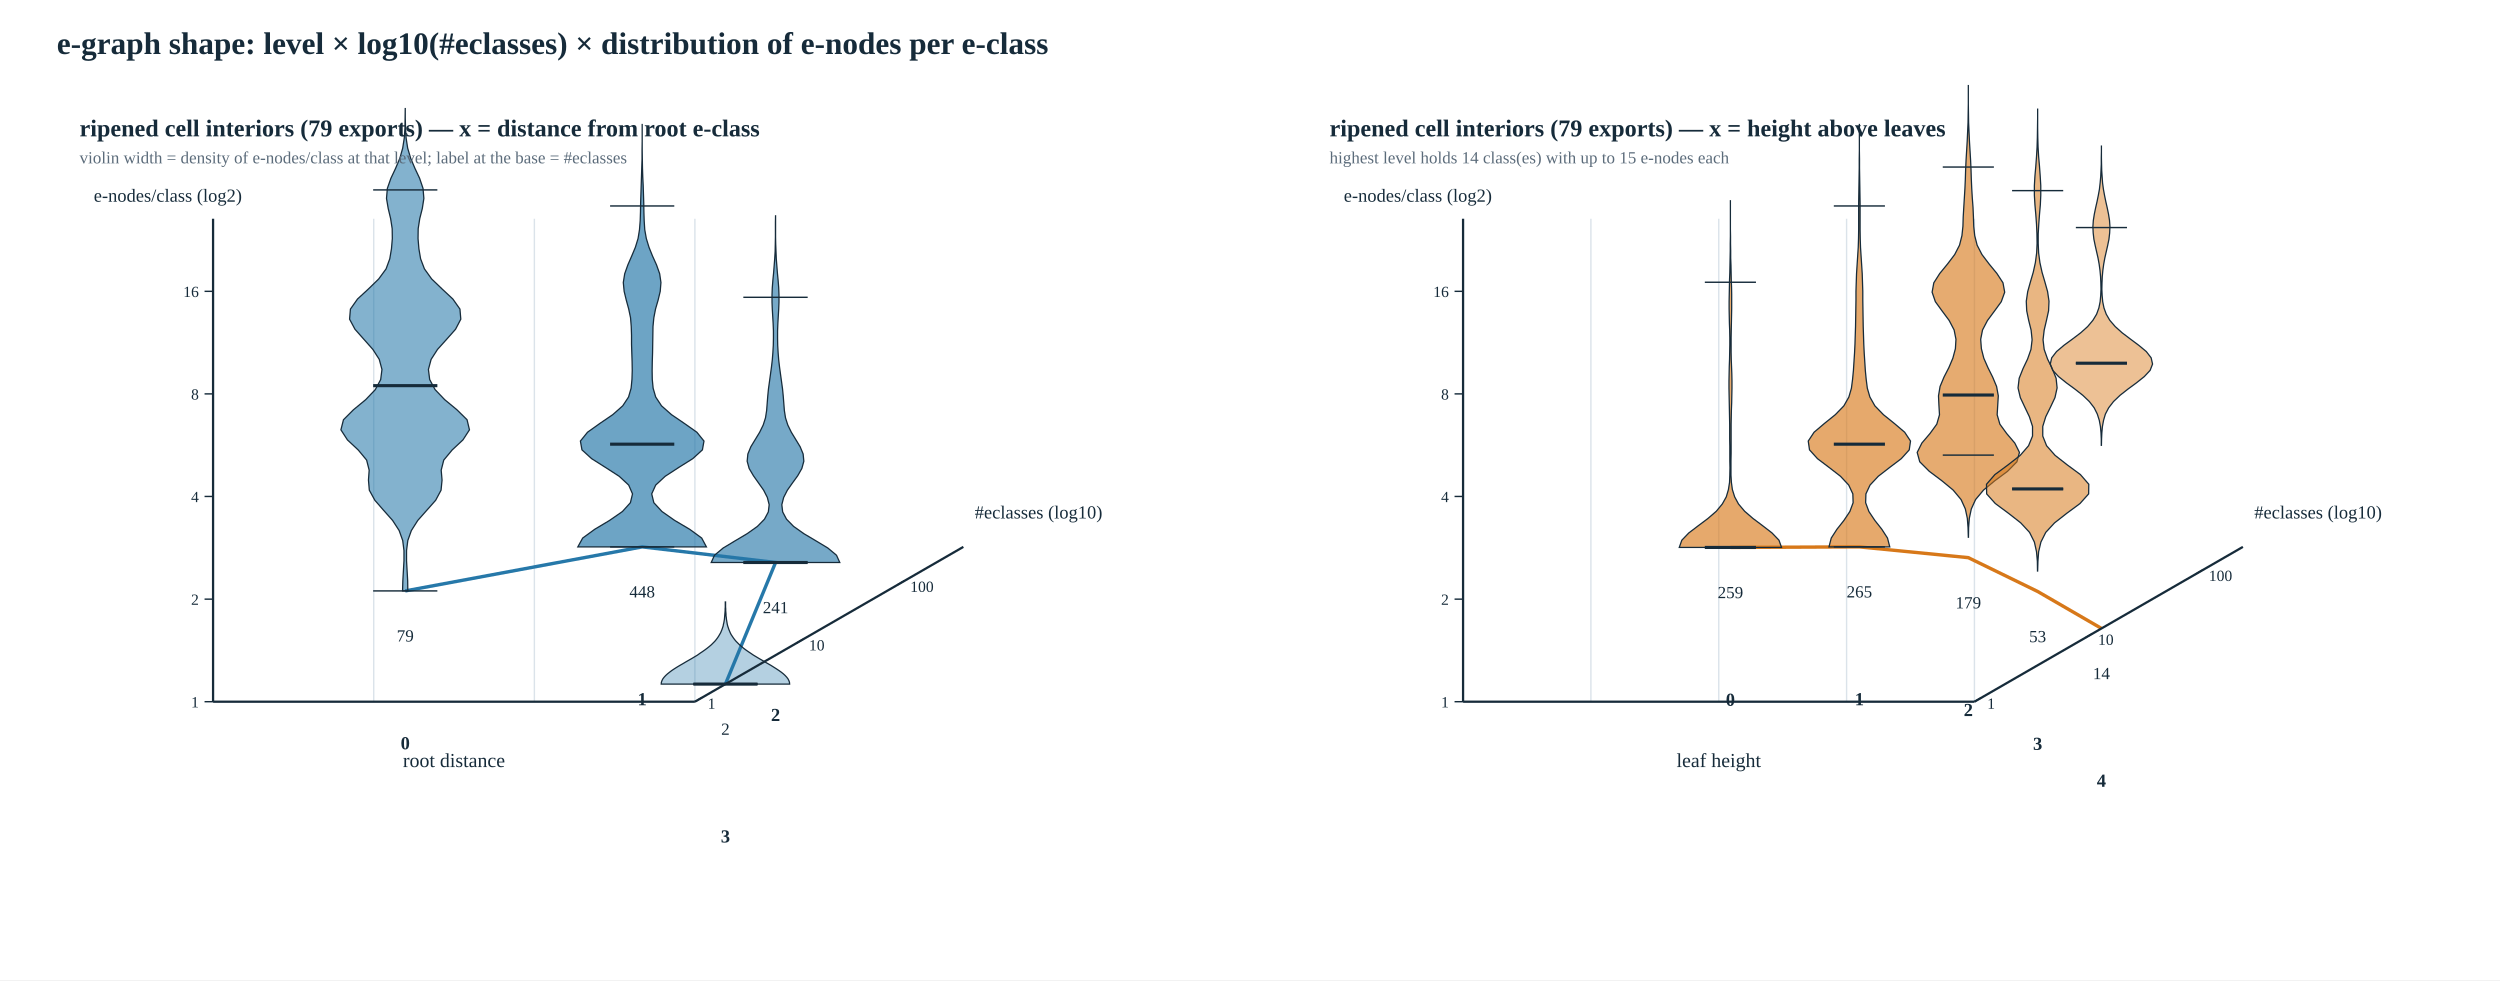
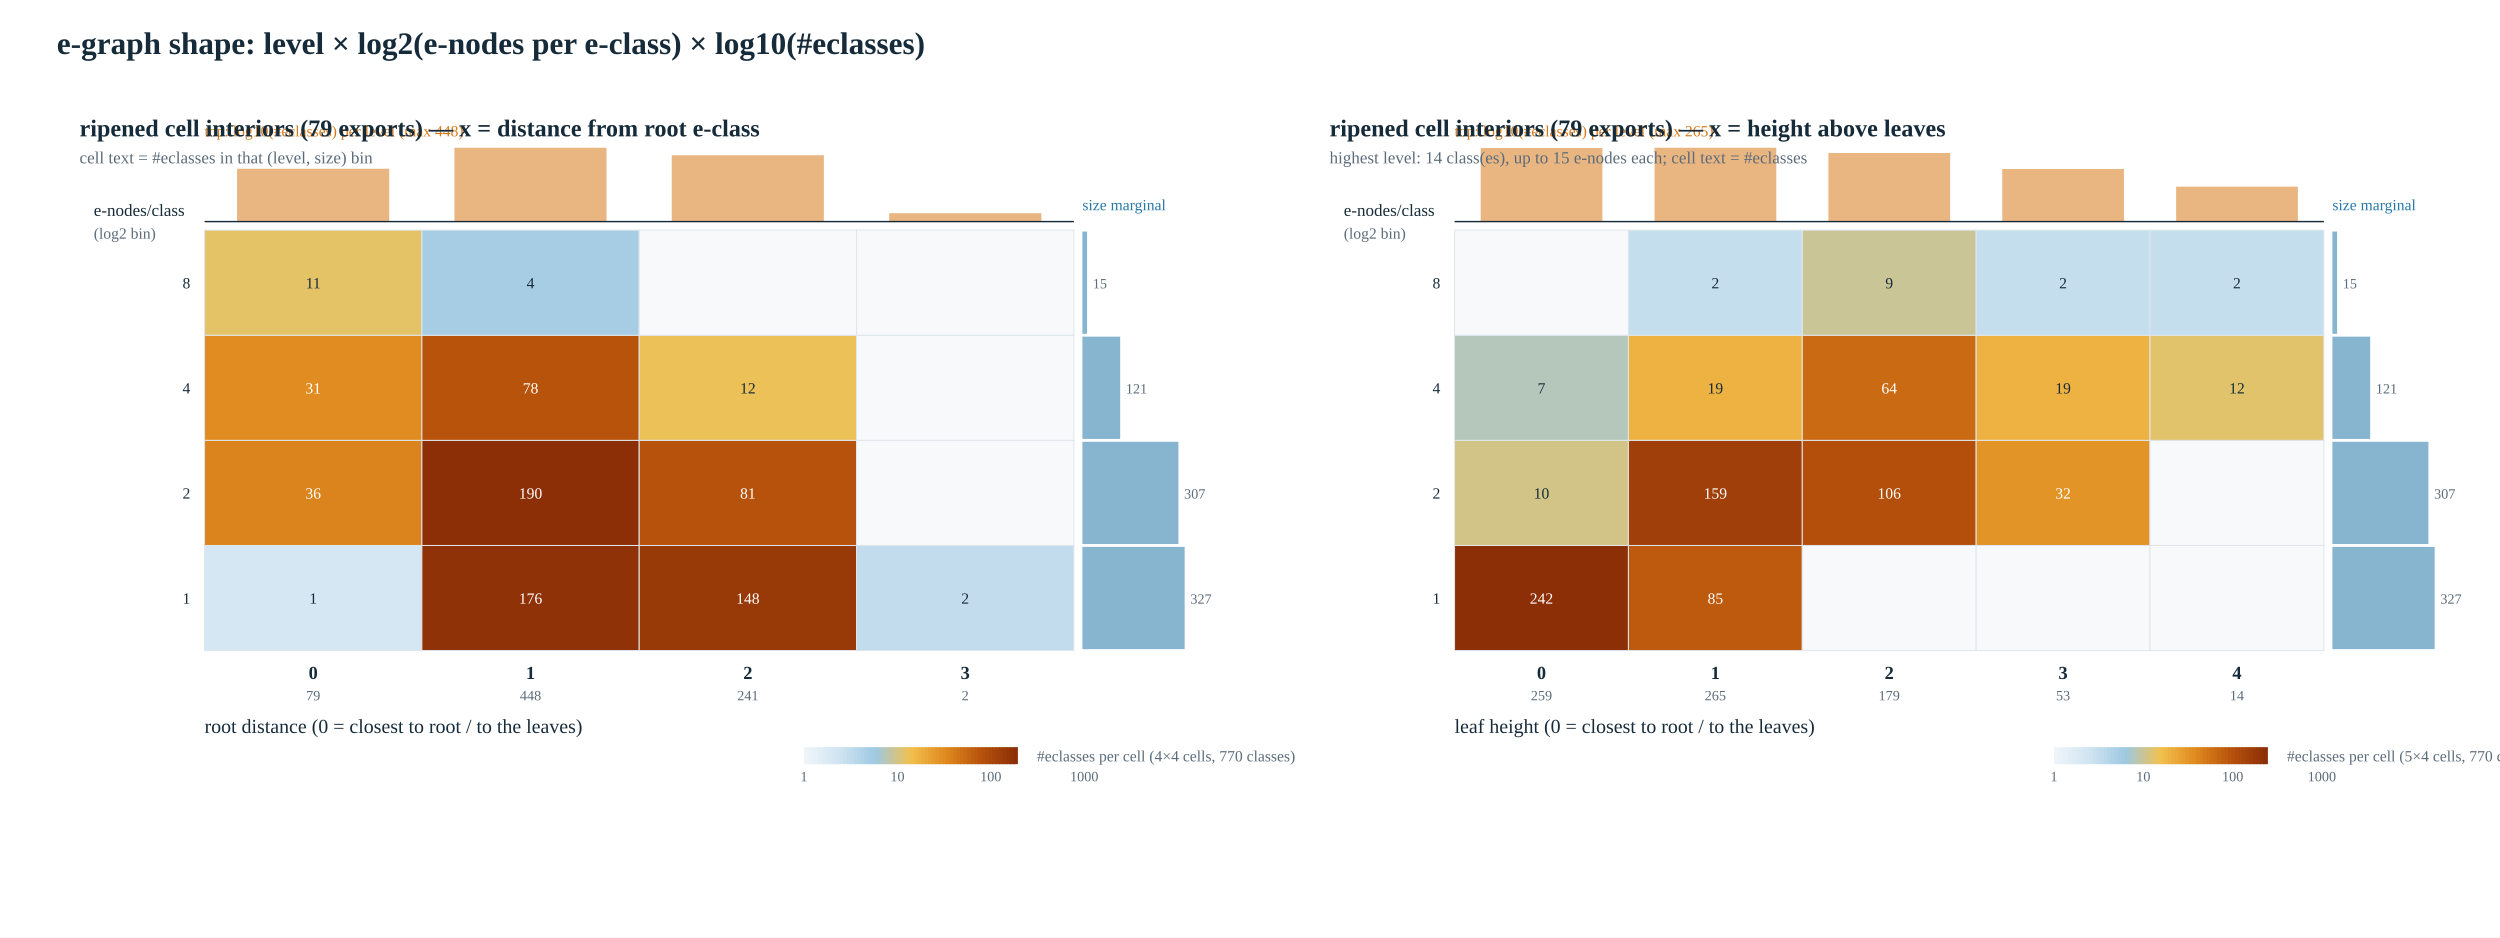
- <svg xmlns="http://www.w3.org/2000/svg" viewBox="0 0 1760 690" width="1760" height="690" role="img" aria-label="e-class shape: level vs class count vs e-nodes per class">
-   <rect width="1760" height="690" fill="#ffffff" />
-   <text x="40" y="38" font-size="22" fill="#162b3a" font-weight="700">e-graph shape: level × log10(#eclasses) × distribution of e-nodes per e-class</text>
+ <svg xmlns="http://www.w3.org/2000/svg" viewBox="0 0 1760 660" width="1760" height="660" role="img" aria-label="e-graph shape heatmap">
+   <rect width="1760" height="660" fill="#ffffff" />
+   <text x="40" y="38" font-size="22" fill="#162b3a" font-weight="700">e-graph shape: level × log2(e-nodes per e-class) × log10(#eclasses)</text>
  <g>
-     <line x1="150.0" y1="494.0" x2="150.0" y2="154.0" stroke="#dbe3ea" stroke-width="1" />
-     <line x1="263.1" y1="494.0" x2="263.1" y2="154.0" stroke="#dbe3ea" stroke-width="1" />
-     <line x1="376.2" y1="494.0" x2="376.2" y2="154.0" stroke="#dbe3ea" stroke-width="1" />
-     <line x1="489.2" y1="494.0" x2="489.2" y2="154.0" stroke="#dbe3ea" stroke-width="1" />
-     <polyline points="285.3,416.0 452.1,385.0 546.0,396.0 510.7,481.6" fill="none" stroke="#2678a9" stroke-width="2.4" />
-     <polygon points="283.4,416.0 283.6,408.9 284.0,401.8 284.4,394.7 284.4,387.6 283.5,380.5 281.0,373.5 276.4,366.4 270.1,359.3 263.9,352.2 260.0,345.1 259.4,338.0 259.9,331.0 258.1,323.9 252.2,316.8 244.6,309.7 240.0,302.6 241.8,295.5 248.8,288.5 257.4,281.4 264.2,274.3 268.0,267.2 268.9,260.1 267.0,253.0 262.5,246.0 256.2,238.9 249.9,231.8 246.1,224.7 246.7,217.6 251.7,210.5 259.3,203.5 266.6,196.4 271.8,189.3 274.4,182.2 275.6,175.1 276.2,168.0 276.1,161.0 275.0,153.9 273.3,146.8 272.1,139.7 272.7,132.6 275.2,125.5 278.5,118.5 281.5,111.4 283.5,104.3 284.6,97.2 285.1,90.1 285.2,83.0 285.3,76.0 285.3,76.0 285.3,83.0 285.5,90.1 285.9,97.2 287.0,104.3 289.1,111.4 292.1,118.5 295.4,125.5 297.8,132.6 298.4,139.7 297.3,146.8 295.5,153.9 294.4,161.0 294.3,168.0 294.9,175.1 296.1,182.2 298.8,189.3 303.9,196.4 311.3,203.5 318.8,210.5 323.8,217.6 324.4,224.7 320.7,231.8 314.4,238.9 308.0,246.0 303.5,253.0 301.6,260.1 302.5,267.2 306.3,274.3 313.1,281.4 321.7,288.5 328.8,295.5 330.5,302.6 325.9,309.7 318.3,316.8 312.4,323.9 310.6,331.0 311.2,338.0 310.5,345.1 306.7,352.2 300.4,359.3 294.1,366.4 289.6,373.5 287.1,380.5 286.2,387.6 286.2,394.7 286.6,401.8 287.0,408.9 287.1,416.0" fill="#2678a9" fill-opacity="0.57" stroke="#162b3a" stroke-width="0.9" />
-     <line x1="262.7" y1="416.0" x2="307.9" y2="416.0" stroke="#162b3a" stroke-width="1.0" />
-     <line x1="262.7" y1="133.7" x2="307.9" y2="133.7" stroke="#162b3a" stroke-width="1.0" />
-     <line x1="262.7" y1="271.5" x2="307.9" y2="271.5" stroke="#162b3a" stroke-width="2.2" />
-     <text x="285.3" y="451.6" text-anchor="middle" font-size="12" fill="#162b3a">79</text>
-     <text x="285.3" y="527.5" text-anchor="middle" font-size="13" fill="#162b3a" font-weight="600">0</text>
-     <polygon points="406.8,385.0 410.2,378.8 418.7,372.6 429.1,366.4 438.2,360.1 443.8,353.9 445.3,347.7 442.6,341.5 435.9,335.3 426.3,329.1 416.5,322.9 409.7,316.7 408.6,310.5 413.6,304.3 422.3,298.1 431.4,291.9 438.4,285.7 442.5,279.5 444.3,273.3 444.9,267.1 445.1,260.9 445.0,254.7 444.8,248.5 444.6,242.3 444.6,236.1 444.4,229.9 443.9,223.7 442.6,217.5 440.9,211.3 439.4,205.1 438.8,198.9 439.8,192.7 442.0,186.5 444.7,180.3 447.3,174.1 449.2,167.9 450.2,161.7 450.7,155.4 450.9,149.2 451.0,143.0 451.2,136.8 451.4,130.6 451.6,124.4 451.8,118.2 452.0,112.0 452.0,105.8 452.1,99.6 452.1,93.4 452.1,87.2 452.1,87.2 452.1,93.4 452.1,99.6 452.1,105.8 452.2,112.0 452.3,118.2 452.5,124.4 452.8,130.6 453.0,136.8 453.2,143.0 453.3,149.2 453.5,155.4 453.9,161.7 455.0,167.9 456.9,174.1 459.4,180.3 462.2,186.5 464.4,192.7 465.3,198.9 464.8,205.1 463.3,211.3 461.5,217.5 460.3,223.7 459.7,229.9 459.6,236.1 459.5,242.3 459.4,248.5 459.2,254.7 459.1,260.9 459.2,267.1 459.8,273.3 461.6,279.5 465.7,285.7 472.7,291.9 481.8,298.1 490.6,304.3 495.6,310.5 494.5,316.7 487.7,322.9 477.8,329.1 468.3,335.3 461.6,341.5 458.8,347.7 460.3,353.9 466.0,360.1 475.0,366.4 485.5,372.6 494.0,378.8 497.3,385.0" fill="#2678a9" fill-opacity="0.67" stroke="#162b3a" stroke-width="0.9" />
-     <line x1="429.5" y1="385.0" x2="474.7" y2="385.0" stroke="#162b3a" stroke-width="1.0" />
-     <line x1="429.5" y1="145.0" x2="474.7" y2="145.0" stroke="#162b3a" stroke-width="1.0" />
-     <line x1="429.5" y1="312.7" x2="474.7" y2="312.7" stroke="#162b3a" stroke-width="2.2" />
-     <text x="452.1" y="420.6" text-anchor="middle" font-size="12" fill="#162b3a">448</text>
-     <text x="452.1" y="496.5" text-anchor="middle" font-size="13" fill="#162b3a" font-weight="600">1</text>
-     <polygon points="500.7,396.0 503.0,390.9 509.1,385.8 517.4,380.8 526.0,375.7 533.2,370.6 538.2,365.5 540.9,360.4 541.5,355.3 540.2,350.2 537.6,345.1 534.0,340.0 530.4,334.9 527.4,329.8 526.0,324.7 526.5,319.6 528.6,314.5 531.7,309.4 534.8,304.3 537.3,299.2 538.9,294.2 539.7,289.1 540.1,284.0 540.5,278.9 541.0,273.8 541.7,268.7 542.4,263.6 543.1,258.5 543.7,253.4 544.1,248.3 544.4,243.2 544.5,238.1 544.5,233.0 544.3,227.9 544.0,222.8 543.7,217.7 543.5,212.7 543.5,207.6 543.7,202.5 544.1,197.4 544.6,192.3 545.0,187.2 545.4,182.1 545.7,177.0 545.8,171.9 545.9,166.8 545.9,161.7 545.9,156.6 546.0,151.5 546.0,151.5 546.0,156.6 546.0,161.7 546.0,166.8 546.1,171.9 546.3,177.0 546.5,182.1 546.9,187.2 547.3,192.3 547.8,197.4 548.2,202.5 548.4,207.6 548.4,212.7 548.2,217.7 547.9,222.8 547.6,227.9 547.4,233.0 547.4,238.1 547.5,243.2 547.8,248.3 548.2,253.4 548.8,258.5 549.5,263.6 550.2,268.7 550.9,273.8 551.4,278.9 551.8,284.0 552.2,289.1 553.0,294.2 554.6,299.2 557.1,304.3 560.2,309.4 563.3,314.5 565.4,319.6 565.9,324.7 564.5,329.8 561.6,334.9 557.9,340.0 554.3,345.1 551.7,350.2 550.4,355.3 551.0,360.4 553.7,365.5 558.7,370.6 565.9,375.7 574.5,380.8 582.8,385.8 588.9,390.9 591.2,396.0" fill="#2678a9" fill-opacity="0.63" stroke="#162b3a" stroke-width="0.9" />
-     <line x1="523.3" y1="396.0" x2="568.6" y2="396.0" stroke="#162b3a" stroke-width="1.0" />
-     <line x1="523.3" y1="209.3" x2="568.6" y2="209.3" stroke="#162b3a" stroke-width="1.0" />
-     <line x1="523.3" y1="396.0" x2="568.6" y2="396.0" stroke="#162b3a" stroke-width="2.2" />
-     <text x="546.0" y="431.7" text-anchor="middle" font-size="12" fill="#162b3a">241</text>
-     <text x="546.0" y="507.6" text-anchor="middle" font-size="13" fill="#162b3a" font-weight="600">2</text>
-     <polygon points="465.5,481.6 465.6,480.4 466.0,479.2 466.6,478.0 467.5,476.8 468.6,475.6 469.9,474.4 471.4,473.2 473.0,472.0 474.8,470.8 476.7,469.6 478.7,468.4 480.8,467.2 482.8,466.0 484.9,464.8 487.0,463.6 489.0,462.4 491.0,461.2 492.8,459.9 494.6,458.7 496.3,457.5 497.9,456.3 499.4,455.1 500.8,453.9 502.0,452.7 503.2,451.5 504.2,450.3 505.1,449.1 505.9,447.9 506.6,446.7 507.3,445.5 507.8,444.3 508.3,443.1 508.7,441.9 509.1,440.7 509.3,439.5 509.6,438.3 509.8,437.1 510.0,435.9 510.1,434.7 510.2,433.5 510.3,432.3 510.4,431.1 510.5,429.9 510.5,428.6 510.6,427.4 510.6,426.2 510.6,425.0 510.6,423.8 510.8,423.8 510.8,425.0 510.8,426.2 510.8,427.4 510.9,428.6 510.9,429.9 511.0,431.1 511.1,432.3 511.1,433.5 511.3,434.7 511.4,435.9 511.6,437.1 511.8,438.3 512.0,439.5 512.3,440.7 512.7,441.9 513.1,443.1 513.6,444.3 514.1,445.5 514.7,446.7 515.5,447.9 516.3,449.1 517.2,450.3 518.2,451.5 519.4,452.7 520.6,453.9 522.0,455.1 523.4,456.3 525.0,457.5 526.7,458.7 528.5,459.9 530.4,461.2 532.4,462.4 534.4,463.6 536.5,464.8 538.5,466.0 540.6,467.2 542.7,468.4 544.6,469.6 546.5,470.8 548.3,472.0 550.0,473.2 551.5,474.4 552.8,475.6 553.9,476.8 554.8,478.0 555.4,479.2 555.8,480.4 555.9,481.6" fill="#2678a9" fill-opacity="0.34" stroke="#162b3a" stroke-width="0.9" />
-     <line x1="488.1" y1="481.6" x2="533.3" y2="481.6" stroke="#162b3a" stroke-width="1.0" />
-     <line x1="488.1" y1="481.6" x2="533.3" y2="481.6" stroke="#162b3a" stroke-width="1.0" />
-     <line x1="488.1" y1="481.6" x2="533.3" y2="481.6" stroke="#162b3a" stroke-width="2.2" />
-     <text x="510.7" y="517.3" text-anchor="middle" font-size="12" fill="#162b3a">2</text>
-     <text x="510.7" y="593.1" text-anchor="middle" font-size="13" fill="#162b3a" font-weight="600">3</text>
-     <line x1="150.0" y1="494.0" x2="489.2" y2="494.0" stroke="#162b3a" stroke-width="1.6" />
-     <text x="319.6" y="540.0" text-anchor="middle" font-size="14" fill="#162b3a">root distance</text>
-     <line x1="150.0" y1="494.0" x2="150.0" y2="154.0" stroke="#162b3a" stroke-width="1.6" />
-     <line x1="150.0" y1="494.0" x2="144.0" y2="494.0" stroke="#162b3a" stroke-width="1" />
-     <text x="140.0" y="498.0" text-anchor="end" font-size="11" fill="#162b3a">1</text>
-     <line x1="150.0" y1="421.8" x2="144.0" y2="421.8" stroke="#162b3a" stroke-width="1" />
-     <text x="140.0" y="425.8" text-anchor="end" font-size="11" fill="#162b3a">2</text>
-     <line x1="150.0" y1="349.5" x2="144.0" y2="349.5" stroke="#162b3a" stroke-width="1" />
-     <text x="140.0" y="353.5" text-anchor="end" font-size="11" fill="#162b3a">4</text>
-     <line x1="150.0" y1="277.3" x2="144.0" y2="277.3" stroke="#162b3a" stroke-width="1" />
-     <text x="140.0" y="281.3" text-anchor="end" font-size="11" fill="#162b3a">8</text>
-     <line x1="150.0" y1="205.1" x2="144.0" y2="205.1" stroke="#162b3a" stroke-width="1" />
-     <text x="140.0" y="209.1" text-anchor="end" font-size="11" fill="#162b3a">16</text>
-     <text x="66.0" y="142.0" font-size="13" fill="#162b3a">e-nodes/class (log2)</text>
-     <line x1="489.2" y1="494.0" x2="678.2" y2="385.0" stroke="#162b3a" stroke-width="1.6" />
-     <line x1="489.2" y1="494.0" x2="494.2" y2="491.0" stroke="#162b3a" stroke-width="1" />
-     <text x="498.2" y="499.0" font-size="11" fill="#162b3a">1</text>
-     <line x1="560.5" y1="452.9" x2="565.5" y2="449.9" stroke="#162b3a" stroke-width="1" />
-     <text x="569.5" y="457.9" font-size="11" fill="#162b3a">10</text>
-     <line x1="631.8" y1="411.7" x2="636.8" y2="408.7" stroke="#162b3a" stroke-width="1" />
-     <text x="640.8" y="416.7" font-size="11" fill="#162b3a">100</text>
-     <text x="686.2" y="365.0" font-size="13" fill="#162b3a">#eclasses (log10)</text>
+     <rect x="144.0" y="384.0" width="153.0" height="74.0" fill="#d5e7f3" stroke="#dfe6ec" stroke-width="0.7" />
+     <text x="220.5" y="425.0" text-anchor="middle" font-size="11" fill="#162b3a">1</text>
+     <rect x="144.0" y="310.0" width="153.0" height="74.0" fill="#db831c" stroke="#dfe6ec" stroke-width="0.7" />
+     <text x="220.5" y="351.0" text-anchor="middle" font-size="11" fill="#ffffff">36</text>
+     <rect x="144.0" y="236.0" width="153.0" height="74.0" fill="#e18c20" stroke="#dfe6ec" stroke-width="0.7" />
+     <text x="220.5" y="277.0" text-anchor="middle" font-size="11" fill="#ffffff">31</text>
+     <rect x="144.0" y="162.0" width="153.0" height="74.0" fill="#e4c266" stroke="#dfe6ec" stroke-width="0.7" />
+     <text x="220.5" y="203.0" text-anchor="middle" font-size="11" fill="#162b3a">11</text>
+     <rect x="297.0" y="384.0" width="153.0" height="74.0" fill="#903207" stroke="#dfe6ec" stroke-width="0.7" />
+     <text x="373.5" y="425.0" text-anchor="middle" font-size="11" fill="#ffffff">176</text>
+     <rect x="297.0" y="310.0" width="153.0" height="74.0" fill="#8c2f06" stroke="#dfe6ec" stroke-width="0.7" />
+     <text x="373.5" y="351.0" text-anchor="middle" font-size="11" fill="#ffffff">190</text>
+     <rect x="297.0" y="236.0" width="153.0" height="74.0" fill="#b8530c" stroke="#dfe6ec" stroke-width="0.7" />
+     <text x="373.5" y="277.0" text-anchor="middle" font-size="11" fill="#ffffff">78</text>
+     <rect x="297.0" y="162.0" width="153.0" height="74.0" fill="#a6cde4" stroke="#dfe6ec" stroke-width="0.7" />
+     <text x="373.5" y="203.0" text-anchor="middle" font-size="11" fill="#162b3a">4</text>
+     <rect x="450.0" y="384.0" width="153.0" height="74.0" fill="#983908" stroke="#dfe6ec" stroke-width="0.7" />
+     <text x="526.5" y="425.0" text-anchor="middle" font-size="11" fill="#ffffff">148</text>
+     <rect x="450.0" y="310.0" width="153.0" height="74.0" fill="#b7520c" stroke="#dfe6ec" stroke-width="0.7" />
+     <text x="526.5" y="351.0" text-anchor="middle" font-size="11" fill="#ffffff">81</text>
+     <rect x="450.0" y="236.0" width="153.0" height="74.0" fill="#ecc258" stroke="#dfe6ec" stroke-width="0.7" />
+     <text x="526.5" y="277.0" text-anchor="middle" font-size="11" fill="#162b3a">12</text>
+     <rect x="450.0" y="162.0" width="153.0" height="74.0" fill="#f7f9fb" stroke="#dfe6ec" stroke-width="0.7" />
+     <rect x="603.0" y="384.0" width="153.0" height="74.0" fill="#c3dced" stroke="#dfe6ec" stroke-width="0.7" />
+     <text x="679.5" y="425.0" text-anchor="middle" font-size="11" fill="#162b3a">2</text>
+     <rect x="603.0" y="310.0" width="153.0" height="74.0" fill="#f7f9fb" stroke="#dfe6ec" stroke-width="0.7" />
+     <rect x="603.0" y="236.0" width="153.0" height="74.0" fill="#f7f9fb" stroke="#dfe6ec" stroke-width="0.7" />
+     <rect x="603.0" y="162.0" width="153.0" height="74.0" fill="#f7f9fb" stroke="#dfe6ec" stroke-width="0.7" />
+     <text x="134.0" y="425.0" text-anchor="end" font-size="11" fill="#162b3a">1</text>
+     <text x="134.0" y="351.0" text-anchor="end" font-size="11" fill="#162b3a">2</text>
+     <text x="134.0" y="277.0" text-anchor="end" font-size="11" fill="#162b3a">4</text>
+     <text x="134.0" y="203.0" text-anchor="end" font-size="11" fill="#162b3a">8</text>
+     <text x="66.0" y="152.0" font-size="12" fill="#162b3a">e-nodes/class</text>
+     <text x="66.0" y="168.0" font-size="11" fill="#5b6b7a">(log2 bin)</text>
+     <text x="220.5" y="478.0" text-anchor="middle" font-size="13" font-weight="600" fill="#162b3a">0</text>
+     <text x="220.5" y="493.0" text-anchor="middle" font-size="10" fill="#5b6b7a">79</text>
+     <text x="373.5" y="478.0" text-anchor="middle" font-size="13" font-weight="600" fill="#162b3a">1</text>
+     <text x="373.5" y="493.0" text-anchor="middle" font-size="10" fill="#5b6b7a">448</text>
+     <text x="526.5" y="478.0" text-anchor="middle" font-size="13" font-weight="600" fill="#162b3a">2</text>
+     <text x="526.5" y="493.0" text-anchor="middle" font-size="10" fill="#5b6b7a">241</text>
+     <text x="679.5" y="478.0" text-anchor="middle" font-size="13" font-weight="600" fill="#162b3a">3</text>
+     <text x="679.5" y="493.0" text-anchor="middle" font-size="10" fill="#5b6b7a">2</text>
+     <text x="144.0" y="516.0" font-size="14" fill="#162b3a">root distance (0 = closest to root / to the leaves)</text>
+     <rect x="166.9" y="118.8" width="107.1" height="37.2" fill="#d77819" fill-opacity="0.55" />
+     <rect x="319.9" y="104.0" width="107.1" height="52.0" fill="#d77819" fill-opacity="0.55" />
+     <rect x="472.9" y="109.3" width="107.1" height="46.7" fill="#d77819" fill-opacity="0.55" />
+     <rect x="626.0" y="150.1" width="107.1" height="5.9" fill="#d77819" fill-opacity="0.55" />
+     <line x1="144.0" y1="156.0" x2="756.0" y2="156.0" stroke="#162b3a" stroke-width="1" />
+     <text x="144.0" y="96.0" font-size="11" fill="#d77819">top: log10(#eclasses) per level (max 448)</text>
+     <rect x="762.0" y="385.0" width="72.0" height="72.0" fill="#2678a9" fill-opacity="0.55" />
+     <text x="838.0" y="425.0" font-size="10" fill="#5b6b7a">327</text>
+     <rect x="762.0" y="311.0" width="67.6" height="72.0" fill="#2678a9" fill-opacity="0.55" />
+     <text x="833.6" y="351.0" font-size="10" fill="#5b6b7a">307</text>
+     <rect x="762.0" y="237.0" width="26.6" height="72.0" fill="#2678a9" fill-opacity="0.55" />
+     <text x="792.6" y="277.0" font-size="10" fill="#5b6b7a">121</text>
+     <rect x="762.0" y="163.0" width="3.3" height="72.0" fill="#2678a9" fill-opacity="0.55" />
+     <text x="769.3" y="203.0" font-size="10" fill="#5b6b7a">15</text>
+     <text x="762.0" y="148.0" font-size="11" fill="#2678a9">size marginal</text>
+     <rect x="566.0" y="526.0" width="3.1" height="12" fill="#eef5fa" />
+     <rect x="568.5" y="526.0" width="3.1" height="12" fill="#ebf3f9" />
+     <rect x="571.0" y="526.0" width="3.1" height="12" fill="#e8f1f8" />
+     <rect x="573.5" y="526.0" width="3.1" height="12" fill="#e5f0f7" />
+     <rect x="576.0" y="526.0" width="3.1" height="12" fill="#e1eef6" />
+     <rect x="578.5" y="526.0" width="3.1" height="12" fill="#deecf5" />
+     <rect x="581.0" y="526.0" width="3.1" height="12" fill="#dbeaf5" />
+     <rect x="583.5" y="526.0" width="3.1" height="12" fill="#d8e8f4" />
+     <rect x="586.0" y="526.0" width="3.1" height="12" fill="#d5e6f3" />
+     <rect x="588.5" y="526.0" width="3.1" height="12" fill="#d2e5f2" />
+     <rect x="591.0" y="526.0" width="3.1" height="12" fill="#cee3f1" />
+     <rect x="593.5" y="526.0" width="3.1" height="12" fill="#c9e0ef" />
+     <rect x="596.0" y="526.0" width="3.1" height="12" fill="#c4ddee" />
+     <rect x="598.5" y="526.0" width="3.1" height="12" fill="#bfdbec" />
+     <rect x="601.0" y="526.0" width="3.1" height="12" fill="#bad8eb" />
+     <rect x="603.5" y="526.0" width="3.1" height="12" fill="#b5d5e9" />
+     <rect x="606.0" y="526.0" width="3.1" height="12" fill="#b0d3e8" />
+     <rect x="608.5" y="526.0" width="3.1" height="12" fill="#abd0e6" />
+     <rect x="611.0" y="526.0" width="3.1" height="12" fill="#a6cde5" />
+     <rect x="613.5" y="526.0" width="3.1" height="12" fill="#a1cbe3" />
+     <rect x="616.0" y="526.0" width="3.1" height="12" fill="#a1c9dd" />
+     <rect x="618.5" y="526.0" width="3.1" height="12" fill="#a9c8ce" />
+     <rect x="621.0" y="526.0" width="3.1" height="12" fill="#b2c7bf" />
+     <rect x="623.5" y="526.0" width="3.1" height="12" fill="#bac6b0" />
+     <rect x="626.0" y="526.0" width="3.1" height="12" fill="#c3c5a1" />
+     <rect x="628.5" y="526.0" width="3.1" height="12" fill="#ccc592" />
+     <rect x="631.0" y="526.0" width="3.1" height="12" fill="#d4c483" />
+     <rect x="633.5" y="526.0" width="3.1" height="12" fill="#ddc374" />
+     <rect x="636.0" y="526.0" width="3.1" height="12" fill="#e5c265" />
+     <rect x="638.5" y="526.0" width="3.1" height="12" fill="#eec156" />
+     <rect x="641.0" y="526.0" width="3.1" height="12" fill="#f1be4c" />
+     <rect x="643.5" y="526.0" width="3.1" height="12" fill="#efb947" />
+     <rect x="646.0" y="526.0" width="3.1" height="12" fill="#edb342" />
+     <rect x="648.5" y="526.0" width="3.1" height="12" fill="#ecad3d" />
+     <rect x="651.0" y="526.0" width="3.1" height="12" fill="#eaa838" />
+     <rect x="653.5" y="526.0" width="3.1" height="12" fill="#e8a233" />
+     <rect x="656.0" y="526.0" width="3.1" height="12" fill="#e69d2e" />
+     <rect x="658.5" y="526.0" width="3.1" height="12" fill="#e49729" />
+     <rect x="661.0" y="526.0" width="3.1" height="12" fill="#e29125" />
+     <rect x="663.5" y="526.0" width="3.1" height="12" fill="#e18c20" />
+     <rect x="666.0" y="526.0" width="3.1" height="12" fill="#dd861d" />
+     <rect x="668.5" y="526.0" width="3.1" height="12" fill="#d9811b" />
+     <rect x="671.0" y="526.0" width="3.1" height="12" fill="#d57b19" />
+     <rect x="673.5" y="526.0" width="3.1" height="12" fill="#d17517" />
+     <rect x="676.0" y="526.0" width="3.1" height="12" fill="#cd7015" />
+     <rect x="678.5" y="526.0" width="3.1" height="12" fill="#c96a14" />
+     <rect x="681.0" y="526.0" width="3.1" height="12" fill="#c56512" />
+     <rect x="683.5" y="526.0" width="3.1" height="12" fill="#c15f10" />
+     <rect x="686.0" y="526.0" width="3.1" height="12" fill="#bd5a0e" />
+     <rect x="688.5" y="526.0" width="3.1" height="12" fill="#b9540c" />
+     <rect x="691.0" y="526.0" width="3.1" height="12" fill="#b4500b" />
+     <rect x="693.5" y="526.0" width="3.1" height="12" fill="#b04c0b" />
+     <rect x="696.0" y="526.0" width="3.1" height="12" fill="#ab490a" />
+     <rect x="698.5" y="526.0" width="3.1" height="12" fill="#a7450a" />
+     <rect x="701.0" y="526.0" width="3.1" height="12" fill="#a24109" />
+     <rect x="703.5" y="526.0" width="3.1" height="12" fill="#9e3e08" />
+     <rect x="706.0" y="526.0" width="3.1" height="12" fill="#993a08" />
+     <rect x="708.5" y="526.0" width="3.1" height="12" fill="#953607" />
+     <rect x="711.0" y="526.0" width="3.1" height="12" fill="#903307" />
+     <rect x="713.5" y="526.0" width="3.1" height="12" fill="#8c2f06" />
+     <text x="566.0" y="550.0" text-anchor="middle" font-size="10" fill="#5b6b7a">1</text>
+     <text x="631.8" y="550.0" text-anchor="middle" font-size="10" fill="#5b6b7a">10</text>
+     <text x="697.5" y="550.0" text-anchor="middle" font-size="10" fill="#5b6b7a">100</text>
+     <text x="763.3" y="550.0" text-anchor="middle" font-size="10" fill="#5b6b7a">1000</text>
+     <text x="730.0" y="536.0" font-size="11" fill="#5b6b7a">#eclasses per cell (4×4 cells, 770 classes)</text>
    <text x="56.0" y="96.0" font-size="17" fill="#162b3a" font-weight="600">ripened cell interiors (79 exports) — x = distance from root e-class</text>
-     <text x="56.0" y="115.0" font-size="12" fill="#5b6b7a">violin width = density of e-nodes/class at that level; label at the base = #eclasses</text>
+     <text x="56.0" y="115.0" font-size="12" fill="#5b6b7a">cell text = #eclasses in that (level, size) bin</text>
  </g>
  <g>
-     <line x1="1030.0" y1="494.0" x2="1030.0" y2="154.0" stroke="#dbe3ea" stroke-width="1" />
-     <line x1="1120.0" y1="494.0" x2="1120.0" y2="154.0" stroke="#dbe3ea" stroke-width="1" />
-     <line x1="1210.0" y1="494.0" x2="1210.0" y2="154.0" stroke="#dbe3ea" stroke-width="1" />
-     <line x1="1300.0" y1="494.0" x2="1300.0" y2="154.0" stroke="#dbe3ea" stroke-width="1" />
-     <line x1="1390.0" y1="494.0" x2="1390.0" y2="154.0" stroke="#dbe3ea" stroke-width="1" />
-     <polyline points="1218.2,385.4 1309.0,385.0 1385.7,392.6 1434.5,416.4 1479.4,442.4" fill="none" stroke="#d77819" stroke-width="2.4" />
-     <polygon points="1182.2,385.4 1184.0,380.3 1188.9,375.2 1195.6,370.1 1202.4,365.0 1208.3,359.9 1212.5,354.8 1215.3,349.8 1216.8,344.7 1217.6,339.6 1217.8,334.5 1217.9,329.4 1217.8,324.3 1217.8,319.2 1217.8,314.1 1217.7,309.0 1217.7,303.9 1217.7,298.8 1217.6,293.7 1217.5,288.6 1217.4,283.5 1217.3,278.4 1217.2,273.3 1217.2,268.2 1217.3,263.2 1217.4,258.1 1217.6,253.0 1217.7,247.9 1217.8,242.8 1217.8,237.7 1217.7,232.6 1217.5,227.5 1217.4,222.4 1217.3,217.3 1217.3,212.2 1217.4,207.1 1217.5,202.0 1217.6,196.9 1217.8,191.8 1217.9,186.7 1218.0,181.6 1218.1,176.6 1218.1,171.5 1218.2,166.4 1218.2,161.3 1218.2,156.2 1218.2,151.1 1218.2,146.0 1218.2,140.9 1218.2,140.9 1218.2,146.0 1218.2,151.1 1218.2,156.2 1218.2,161.3 1218.3,166.4 1218.3,171.5 1218.4,176.6 1218.4,181.6 1218.6,186.7 1218.7,191.8 1218.8,196.9 1219.0,202.0 1219.1,207.1 1219.1,212.2 1219.1,217.3 1219.0,222.4 1218.9,227.5 1218.8,232.6 1218.7,237.7 1218.7,242.8 1218.7,247.9 1218.8,253.0 1219.0,258.1 1219.2,263.2 1219.3,268.2 1219.3,273.3 1219.2,278.4 1219.1,283.5 1218.9,288.6 1218.8,293.7 1218.7,298.8 1218.7,303.9 1218.7,309.0 1218.7,314.1 1218.7,319.2 1218.6,324.3 1218.6,329.4 1218.6,334.5 1218.9,339.6 1219.6,344.7 1221.2,349.8 1223.9,354.8 1228.2,359.9 1234.1,365.0 1240.9,370.1 1247.5,375.2 1252.4,380.3 1254.2,385.4" fill="#d77819" fill-opacity="0.64" stroke="#162b3a" stroke-width="0.9" />
-     <line x1="1200.2" y1="385.4" x2="1236.2" y2="385.4" stroke="#162b3a" stroke-width="1.0" />
-     <line x1="1200.2" y1="198.7" x2="1236.2" y2="198.7" stroke="#162b3a" stroke-width="1.0" />
-     <line x1="1200.2" y1="385.4" x2="1236.2" y2="385.4" stroke="#162b3a" stroke-width="2.2" />
-     <text x="1218.2" y="421.1" text-anchor="middle" font-size="12" fill="#162b3a">259</text>
-     <text x="1218.2" y="496.9" text-anchor="middle" font-size="13" fill="#162b3a" font-weight="600">0</text>
-     <polygon points="1287.6,385.0 1289.2,378.8 1293.2,372.6 1298.1,366.4 1302.3,360.1 1304.6,353.9 1304.4,347.7 1301.5,341.5 1295.7,335.3 1287.7,329.1 1279.5,322.9 1273.9,316.7 1273.0,310.5 1277.1,304.3 1284.4,298.1 1292.1,291.9 1298.1,285.7 1301.6,279.5 1303.4,273.3 1304.2,267.1 1304.8,260.9 1305.2,254.7 1305.6,248.5 1305.9,242.3 1306.1,236.1 1306.3,229.9 1306.4,223.7 1306.5,217.5 1306.6,211.3 1306.6,205.1 1306.8,198.9 1307.0,192.7 1307.4,186.5 1307.8,180.3 1308.2,174.1 1308.4,167.9 1308.5,161.7 1308.5,155.4 1308.5,149.2 1308.5,143.0 1308.6,136.8 1308.7,130.6 1308.8,124.4 1308.9,118.2 1308.9,112.0 1309.0,105.8 1309.0,99.6 1309.0,93.4 1309.0,87.2 1309.0,87.2 1309.0,93.4 1309.0,99.6 1309.0,105.8 1309.1,112.0 1309.1,118.2 1309.2,124.4 1309.3,130.6 1309.4,136.8 1309.5,143.0 1309.5,149.2 1309.5,155.4 1309.5,161.7 1309.6,167.9 1309.8,174.1 1310.2,180.3 1310.6,186.5 1311.0,192.7 1311.2,198.9 1311.4,205.1 1311.4,211.3 1311.5,217.5 1311.6,223.7 1311.7,229.9 1311.9,236.1 1312.1,242.3 1312.4,248.5 1312.8,254.7 1313.2,260.9 1313.8,267.1 1314.6,273.3 1316.4,279.5 1319.9,285.7 1325.9,291.9 1333.6,298.1 1340.9,304.3 1345.0,310.5 1344.1,316.7 1338.5,322.9 1330.3,329.1 1322.3,335.3 1316.5,341.5 1313.6,347.7 1313.4,353.9 1315.7,360.1 1319.9,366.4 1324.8,372.6 1328.8,378.8 1330.4,385.0" fill="#d77819" fill-opacity="0.64" stroke="#162b3a" stroke-width="0.9" />
-     <line x1="1291.0" y1="385.0" x2="1327.0" y2="385.0" stroke="#162b3a" stroke-width="1.0" />
-     <line x1="1291.0" y1="145.0" x2="1327.0" y2="145.0" stroke="#162b3a" stroke-width="1.0" />
-     <line x1="1291.0" y1="312.7" x2="1327.0" y2="312.7" stroke="#162b3a" stroke-width="2.2" />
-     <text x="1309.0" y="420.6" text-anchor="middle" font-size="12" fill="#162b3a">265</text>
-     <text x="1309.0" y="496.5" text-anchor="middle" font-size="13" fill="#162b3a" font-weight="600">1</text>
-     <polygon points="1385.7,378.2 1385.5,371.5 1385.0,364.9 1383.6,358.3 1380.6,351.7 1375.0,345.0 1367.0,338.4 1358.2,331.8 1351.5,325.1 1349.7,318.5 1353.0,311.9 1358.7,305.2 1363.5,298.6 1365.4,292.0 1365.0,285.3 1364.7,278.7 1365.8,272.1 1368.6,265.4 1372.0,258.8 1374.8,252.2 1376.6,245.5 1377.0,238.9 1375.7,232.3 1372.2,225.6 1367.3,219.0 1362.5,212.4 1360.2,205.7 1361.4,199.1 1365.6,192.5 1371.1,185.8 1376.1,179.2 1379.5,172.6 1381.2,165.9 1381.9,159.3 1382.1,152.7 1382.5,146.0 1382.9,139.4 1383.3,132.8 1383.6,126.1 1383.8,119.5 1384.1,112.9 1384.5,106.2 1384.9,99.6 1385.2,93.0 1385.5,86.3 1385.6,79.7 1385.7,73.1 1385.7,66.5 1385.7,59.8 1385.7,59.8 1385.7,66.5 1385.7,73.1 1385.8,79.7 1385.9,86.3 1386.2,93.0 1386.5,99.6 1386.9,106.2 1387.3,112.9 1387.6,119.5 1387.8,126.1 1388.1,132.8 1388.5,139.4 1389.0,146.0 1389.3,152.7 1389.5,159.3 1390.2,165.9 1391.9,172.6 1395.3,179.2 1400.3,185.8 1405.8,192.5 1410.1,199.1 1411.3,205.7 1408.9,212.4 1404.1,219.0 1399.2,225.6 1395.7,232.3 1394.4,238.9 1394.9,245.5 1396.6,252.2 1399.5,258.8 1402.8,265.4 1405.6,272.1 1406.8,278.7 1406.4,285.3 1406.0,292.0 1407.9,298.6 1412.7,305.2 1418.4,311.9 1421.7,318.5 1419.9,325.1 1413.3,331.8 1404.4,338.4 1396.4,345.0 1390.8,351.7 1387.8,358.3 1386.4,364.9 1385.9,371.5 1385.8,378.2" fill="#d77819" fill-opacity="0.62" stroke="#162b3a" stroke-width="0.9" />
-     <line x1="1367.7" y1="320.4" x2="1403.7" y2="320.4" stroke="#162b3a" stroke-width="1.0" />
-     <line x1="1367.7" y1="117.6" x2="1403.7" y2="117.6" stroke="#162b3a" stroke-width="1.0" />
-     <line x1="1367.7" y1="278.1" x2="1403.7" y2="278.1" stroke="#162b3a" stroke-width="2.2" />
-     <text x="1385.7" y="428.3" text-anchor="middle" font-size="12" fill="#162b3a">179</text>
-     <text x="1385.7" y="504.1" text-anchor="middle" font-size="13" fill="#162b3a" font-weight="600">2</text>
-     <polygon points="1434.4,402.0 1434.3,395.2 1433.7,388.4 1432.2,381.6 1428.8,374.8 1422.6,368.1 1413.9,361.3 1404.7,354.5 1398.6,347.7 1398.5,340.9 1404.4,334.1 1413.5,327.4 1422.2,320.6 1428.1,313.8 1430.9,307.0 1430.9,300.2 1428.7,293.4 1425.5,286.7 1422.3,279.9 1420.7,273.1 1421.5,266.3 1424.2,259.5 1427.4,252.8 1429.8,246.0 1430.6,239.2 1429.9,232.4 1428.2,225.6 1426.8,218.8 1426.5,212.1 1427.5,205.3 1429.4,198.5 1431.4,191.7 1432.9,184.9 1433.8,178.1 1434.1,171.4 1434.0,164.6 1433.7,157.8 1433.2,151.0 1432.6,144.2 1432.2,137.5 1432.2,130.7 1432.6,123.9 1433.2,117.1 1433.7,110.3 1434.1,103.5 1434.3,96.8 1434.4,90.0 1434.5,83.2 1434.5,76.4 1434.5,76.4 1434.5,83.2 1434.5,90.0 1434.6,96.8 1434.8,103.5 1435.2,110.3 1435.8,117.1 1436.3,123.9 1436.7,130.7 1436.7,137.5 1436.4,144.2 1435.8,151.0 1435.3,157.8 1434.9,164.6 1434.9,171.4 1435.2,178.1 1436.1,184.9 1437.6,191.7 1439.6,198.5 1441.5,205.3 1442.5,212.1 1442.2,218.8 1440.7,225.6 1439.1,232.4 1438.3,239.2 1439.1,246.0 1441.5,252.8 1444.8,259.5 1447.5,266.3 1448.2,273.1 1446.7,279.9 1443.5,286.7 1440.2,293.4 1438.1,300.2 1438.1,307.0 1440.8,313.8 1446.8,320.6 1455.5,327.4 1464.6,334.1 1470.5,340.9 1470.4,347.7 1464.3,354.5 1455.1,361.3 1446.4,368.1 1440.2,374.8 1436.8,381.6 1435.2,388.4 1434.7,395.2 1434.5,402.0" fill="#d77819" fill-opacity="0.54" stroke="#162b3a" stroke-width="0.9" />
-     <line x1="1416.5" y1="344.2" x2="1452.5" y2="344.2" stroke="#162b3a" stroke-width="1.0" />
-     <line x1="1416.5" y1="134.2" x2="1452.5" y2="134.2" stroke="#162b3a" stroke-width="1.0" />
-     <line x1="1416.5" y1="344.2" x2="1452.5" y2="344.2" stroke="#162b3a" stroke-width="2.2" />
-     <text x="1434.5" y="452.1" text-anchor="middle" font-size="12" fill="#162b3a">53</text>
-     <text x="1434.5" y="527.9" text-anchor="middle" font-size="13" fill="#162b3a" font-weight="600">3</text>
-     <polygon points="1479.3,313.5 1479.3,309.1 1479.1,304.7 1478.7,300.3 1477.9,295.9 1476.5,291.5 1474.3,287.1 1470.9,282.7 1466.3,278.3 1460.7,273.9 1454.7,269.5 1449.2,265.1 1445.1,260.7 1443.4,256.3 1444.4,251.9 1447.8,247.5 1453.0,243.1 1459.0,238.7 1464.8,234.3 1469.7,229.9 1473.4,225.5 1476.0,221.2 1477.6,216.8 1478.5,212.4 1478.9,208.0 1479.1,203.6 1479.0,199.2 1478.8,194.8 1478.4,190.4 1477.8,186.0 1477.0,181.6 1476.0,177.2 1475.0,172.8 1474.1,168.4 1473.6,164.0 1473.4,159.6 1473.7,155.2 1474.4,150.8 1475.3,146.4 1476.3,142.0 1477.2,137.6 1478.0,133.2 1478.5,128.8 1478.9,124.4 1479.1,120.0 1479.3,115.6 1479.3,111.2 1479.4,106.8 1479.4,102.4 1479.4,102.4 1479.4,106.8 1479.4,111.2 1479.5,115.6 1479.6,120.0 1479.9,124.4 1480.2,128.8 1480.8,133.2 1481.6,137.6 1482.5,142.0 1483.5,146.4 1484.4,150.8 1485.1,155.2 1485.4,159.6 1485.2,164.0 1484.7,168.4 1483.8,172.8 1482.8,177.2 1481.8,181.6 1481.0,186.0 1480.4,190.4 1480.0,194.8 1479.8,199.2 1479.7,203.6 1479.9,208.0 1480.3,212.4 1481.2,216.8 1482.8,221.2 1485.3,225.5 1489.1,229.9 1494.0,234.3 1499.8,238.7 1505.7,243.1 1511.0,247.5 1514.4,251.9 1515.4,256.3 1513.7,260.7 1509.6,265.1 1504.1,269.5 1498.1,273.9 1492.5,278.3 1487.9,282.7 1484.5,287.1 1482.2,291.5 1480.9,295.9 1480.1,300.3 1479.7,304.7 1479.5,309.1 1479.4,313.5" fill="#d77819" fill-opacity="0.46" stroke="#162b3a" stroke-width="0.9" />
-     <line x1="1461.4" y1="255.7" x2="1497.4" y2="255.7" stroke="#162b3a" stroke-width="1.0" />
-     <line x1="1461.4" y1="160.2" x2="1497.4" y2="160.2" stroke="#162b3a" stroke-width="1.0" />
-     <line x1="1461.4" y1="255.7" x2="1497.4" y2="255.7" stroke="#162b3a" stroke-width="2.2" />
-     <text x="1479.4" y="478.1" text-anchor="middle" font-size="12" fill="#162b3a">14</text>
-     <text x="1479.4" y="553.9" text-anchor="middle" font-size="13" fill="#162b3a" font-weight="600">4</text>
-     <line x1="1030.0" y1="494.0" x2="1390.0" y2="494.0" stroke="#162b3a" stroke-width="1.6" />
-     <text x="1210.0" y="540.0" text-anchor="middle" font-size="14" fill="#162b3a">leaf height</text>
-     <line x1="1030.0" y1="494.0" x2="1030.0" y2="154.0" stroke="#162b3a" stroke-width="1.6" />
-     <line x1="1030.0" y1="494.0" x2="1024.0" y2="494.0" stroke="#162b3a" stroke-width="1" />
-     <text x="1020.0" y="498.0" text-anchor="end" font-size="11" fill="#162b3a">1</text>
-     <line x1="1030.0" y1="421.8" x2="1024.0" y2="421.8" stroke="#162b3a" stroke-width="1" />
-     <text x="1020.0" y="425.8" text-anchor="end" font-size="11" fill="#162b3a">2</text>
-     <line x1="1030.0" y1="349.5" x2="1024.0" y2="349.5" stroke="#162b3a" stroke-width="1" />
-     <text x="1020.0" y="353.5" text-anchor="end" font-size="11" fill="#162b3a">4</text>
-     <line x1="1030.0" y1="277.3" x2="1024.0" y2="277.3" stroke="#162b3a" stroke-width="1" />
-     <text x="1020.0" y="281.3" text-anchor="end" font-size="11" fill="#162b3a">8</text>
-     <line x1="1030.0" y1="205.1" x2="1024.0" y2="205.1" stroke="#162b3a" stroke-width="1" />
-     <text x="1020.0" y="209.1" text-anchor="end" font-size="11" fill="#162b3a">16</text>
-     <text x="946.0" y="142.0" font-size="13" fill="#162b3a">e-nodes/class (log2)</text>
-     <line x1="1390.0" y1="494.0" x2="1579.0" y2="385.0" stroke="#162b3a" stroke-width="1.6" />
-     <line x1="1390.0" y1="494.0" x2="1395.0" y2="491.0" stroke="#162b3a" stroke-width="1" />
-     <text x="1399.0" y="499.0" font-size="11" fill="#162b3a">1</text>
-     <line x1="1468.0" y1="449.0" x2="1473.0" y2="446.0" stroke="#162b3a" stroke-width="1" />
-     <text x="1477.0" y="454.0" font-size="11" fill="#162b3a">10</text>
-     <line x1="1546.0" y1="404.0" x2="1551.0" y2="401.0" stroke="#162b3a" stroke-width="1" />
-     <text x="1555.0" y="409.0" font-size="11" fill="#162b3a">100</text>
-     <text x="1587.0" y="365.0" font-size="13" fill="#162b3a">#eclasses (log10)</text>
+     <rect x="1024.0" y="384.0" width="122.4" height="74.0" fill="#8c2f06" stroke="#dfe6ec" stroke-width="0.7" />
+     <text x="1085.2" y="425.0" text-anchor="middle" font-size="11" fill="#ffffff">242</text>
+     <rect x="1024.0" y="310.0" width="122.4" height="74.0" fill="#d2c486" stroke="#dfe6ec" stroke-width="0.7" />
+     <text x="1085.2" y="351.0" text-anchor="middle" font-size="11" fill="#162b3a">10</text>
+     <rect x="1024.0" y="236.0" width="122.4" height="74.0" fill="#b5c7ba" stroke="#dfe6ec" stroke-width="0.7" />
+     <text x="1085.2" y="277.0" text-anchor="middle" font-size="11" fill="#162b3a">7</text>
+     <rect x="1024.0" y="162.0" width="122.4" height="74.0" fill="#f7f9fb" stroke="#dfe6ec" stroke-width="0.7" />
+     <rect x="1146.4" y="384.0" width="122.4" height="74.0" fill="#bd5a0e" stroke="#dfe6ec" stroke-width="0.7" />
+     <text x="1207.6" y="425.0" text-anchor="middle" font-size="11" fill="#ffffff">85</text>
+     <rect x="1146.4" y="310.0" width="122.4" height="74.0" fill="#a03f09" stroke="#dfe6ec" stroke-width="0.7" />
+     <text x="1207.6" y="351.0" text-anchor="middle" font-size="11" fill="#ffffff">159</text>
+     <rect x="1146.4" y="236.0" width="122.4" height="74.0" fill="#edb241" stroke="#dfe6ec" stroke-width="0.7" />
+     <text x="1207.6" y="277.0" text-anchor="middle" font-size="11" fill="#162b3a">19</text>
+     <rect x="1146.4" y="162.0" width="122.4" height="74.0" fill="#c5deee" stroke="#dfe6ec" stroke-width="0.7" />
+     <text x="1207.6" y="203.0" text-anchor="middle" font-size="11" fill="#162b3a">2</text>
+     <rect x="1268.8" y="384.0" width="122.4" height="74.0" fill="#f7f9fb" stroke="#dfe6ec" stroke-width="0.7" />
+     <rect x="1268.8" y="310.0" width="122.4" height="74.0" fill="#b34f0b" stroke="#dfe6ec" stroke-width="0.7" />
+     <text x="1330.0" y="351.0" text-anchor="middle" font-size="11" fill="#ffffff">106</text>
+     <rect x="1268.8" y="236.0" width="122.4" height="74.0" fill="#ca6b14" stroke="#dfe6ec" stroke-width="0.7" />
+     <text x="1330.0" y="277.0" text-anchor="middle" font-size="11" fill="#ffffff">64</text>
+     <rect x="1268.8" y="162.0" width="122.4" height="74.0" fill="#c9c596" stroke="#dfe6ec" stroke-width="0.7" />
+     <text x="1330.0" y="203.0" text-anchor="middle" font-size="11" fill="#162b3a">9</text>
+     <rect x="1391.2" y="384.0" width="122.4" height="74.0" fill="#f7f9fb" stroke="#dfe6ec" stroke-width="0.7" />
+     <rect x="1391.2" y="310.0" width="122.4" height="74.0" fill="#e39427" stroke="#dfe6ec" stroke-width="0.7" />
+     <text x="1452.4" y="351.0" text-anchor="middle" font-size="11" fill="#ffffff">32</text>
+     <rect x="1391.2" y="236.0" width="122.4" height="74.0" fill="#edb241" stroke="#dfe6ec" stroke-width="0.7" />
+     <text x="1452.4" y="277.0" text-anchor="middle" font-size="11" fill="#162b3a">19</text>
+     <rect x="1391.2" y="162.0" width="122.4" height="74.0" fill="#c5deee" stroke="#dfe6ec" stroke-width="0.7" />
+     <text x="1452.4" y="203.0" text-anchor="middle" font-size="11" fill="#162b3a">2</text>
+     <rect x="1513.6" y="384.0" width="122.4" height="74.0" fill="#f7f9fb" stroke="#dfe6ec" stroke-width="0.7" />
+     <rect x="1513.6" y="310.0" width="122.4" height="74.0" fill="#f7f9fb" stroke="#dfe6ec" stroke-width="0.7" />
+     <rect x="1513.6" y="236.0" width="122.4" height="74.0" fill="#e1c36b" stroke="#dfe6ec" stroke-width="0.7" />
+     <text x="1574.8" y="277.0" text-anchor="middle" font-size="11" fill="#162b3a">12</text>
+     <rect x="1513.6" y="162.0" width="122.4" height="74.0" fill="#c5deee" stroke="#dfe6ec" stroke-width="0.7" />
+     <text x="1574.8" y="203.0" text-anchor="middle" font-size="11" fill="#162b3a">2</text>
+     <text x="1014.0" y="425.0" text-anchor="end" font-size="11" fill="#162b3a">1</text>
+     <text x="1014.0" y="351.0" text-anchor="end" font-size="11" fill="#162b3a">2</text>
+     <text x="1014.0" y="277.0" text-anchor="end" font-size="11" fill="#162b3a">4</text>
+     <text x="1014.0" y="203.0" text-anchor="end" font-size="11" fill="#162b3a">8</text>
+     <text x="946.0" y="152.0" font-size="12" fill="#162b3a">e-nodes/class</text>
+     <text x="946.0" y="168.0" font-size="11" fill="#5b6b7a">(log2 bin)</text>
+     <text x="1085.2" y="478.0" text-anchor="middle" font-size="13" font-weight="600" fill="#162b3a">0</text>
+     <text x="1085.2" y="493.0" text-anchor="middle" font-size="10" fill="#5b6b7a">259</text>
+     <text x="1207.6" y="478.0" text-anchor="middle" font-size="13" font-weight="600" fill="#162b3a">1</text>
+     <text x="1207.6" y="493.0" text-anchor="middle" font-size="10" fill="#5b6b7a">265</text>
+     <text x="1330.0" y="478.0" text-anchor="middle" font-size="13" font-weight="600" fill="#162b3a">2</text>
+     <text x="1330.0" y="493.0" text-anchor="middle" font-size="10" fill="#5b6b7a">179</text>
+     <text x="1452.4" y="478.0" text-anchor="middle" font-size="13" font-weight="600" fill="#162b3a">3</text>
+     <text x="1452.4" y="493.0" text-anchor="middle" font-size="10" fill="#5b6b7a">53</text>
+     <text x="1574.8" y="478.0" text-anchor="middle" font-size="13" font-weight="600" fill="#162b3a">4</text>
+     <text x="1574.8" y="493.0" text-anchor="middle" font-size="10" fill="#5b6b7a">14</text>
+     <text x="1024.0" y="516.0" font-size="14" fill="#162b3a">leaf height (0 = closest to root / to the leaves)</text>
+     <rect x="1042.4" y="104.2" width="85.7" height="51.8" fill="#d77819" fill-opacity="0.55" />
+     <rect x="1164.8" y="104.0" width="85.7" height="52.0" fill="#d77819" fill-opacity="0.55" />
+     <rect x="1287.2" y="107.7" width="85.7" height="48.3" fill="#d77819" fill-opacity="0.55" />
+     <rect x="1409.6" y="119.0" width="85.7" height="37.0" fill="#d77819" fill-opacity="0.55" />
+     <rect x="1532.0" y="131.4" width="85.7" height="24.6" fill="#d77819" fill-opacity="0.55" />
+     <line x1="1024.0" y1="156.0" x2="1636.0" y2="156.0" stroke="#162b3a" stroke-width="1" />
+     <text x="1024.0" y="96.0" font-size="11" fill="#d77819">top: log10(#eclasses) per level (max 265)</text>
+     <rect x="1642.0" y="385.0" width="72.0" height="72.0" fill="#2678a9" fill-opacity="0.55" />
+     <text x="1718.0" y="425.0" font-size="10" fill="#5b6b7a">327</text>
+     <rect x="1642.0" y="311.0" width="67.6" height="72.0" fill="#2678a9" fill-opacity="0.55" />
+     <text x="1713.6" y="351.0" font-size="10" fill="#5b6b7a">307</text>
+     <rect x="1642.0" y="237.0" width="26.6" height="72.0" fill="#2678a9" fill-opacity="0.55" />
+     <text x="1672.6" y="277.0" font-size="10" fill="#5b6b7a">121</text>
+     <rect x="1642.0" y="163.0" width="3.3" height="72.0" fill="#2678a9" fill-opacity="0.55" />
+     <text x="1649.3" y="203.0" font-size="10" fill="#5b6b7a">15</text>
+     <text x="1642.0" y="148.0" font-size="11" fill="#2678a9">size marginal</text>
+     <rect x="1446.0" y="526.0" width="3.1" height="12" fill="#eef5fa" />
+     <rect x="1448.5" y="526.0" width="3.1" height="12" fill="#ebf3f9" />
+     <rect x="1451.0" y="526.0" width="3.1" height="12" fill="#e8f1f8" />
+     <rect x="1453.5" y="526.0" width="3.1" height="12" fill="#e5f0f7" />
+     <rect x="1456.0" y="526.0" width="3.1" height="12" fill="#e1eef6" />
+     <rect x="1458.5" y="526.0" width="3.1" height="12" fill="#deecf5" />
+     <rect x="1461.0" y="526.0" width="3.1" height="12" fill="#dbeaf5" />
+     <rect x="1463.5" y="526.0" width="3.1" height="12" fill="#d8e8f4" />
+     <rect x="1466.0" y="526.0" width="3.1" height="12" fill="#d5e6f3" />
+     <rect x="1468.5" y="526.0" width="3.1" height="12" fill="#d2e5f2" />
+     <rect x="1471.0" y="526.0" width="3.1" height="12" fill="#cee3f1" />
+     <rect x="1473.5" y="526.0" width="3.1" height="12" fill="#c9e0ef" />
+     <rect x="1476.0" y="526.0" width="3.1" height="12" fill="#c4ddee" />
+     <rect x="1478.5" y="526.0" width="3.1" height="12" fill="#bfdbec" />
+     <rect x="1481.0" y="526.0" width="3.1" height="12" fill="#bad8eb" />
+     <rect x="1483.5" y="526.0" width="3.1" height="12" fill="#b5d5e9" />
+     <rect x="1486.0" y="526.0" width="3.1" height="12" fill="#b0d3e8" />
+     <rect x="1488.5" y="526.0" width="3.1" height="12" fill="#abd0e6" />
+     <rect x="1491.0" y="526.0" width="3.1" height="12" fill="#a6cde5" />
+     <rect x="1493.5" y="526.0" width="3.1" height="12" fill="#a1cbe3" />
+     <rect x="1496.0" y="526.0" width="3.1" height="12" fill="#a1c9dd" />
+     <rect x="1498.5" y="526.0" width="3.1" height="12" fill="#a9c8ce" />
+     <rect x="1501.0" y="526.0" width="3.1" height="12" fill="#b2c7bf" />
+     <rect x="1503.5" y="526.0" width="3.1" height="12" fill="#bac6b0" />
+     <rect x="1506.0" y="526.0" width="3.1" height="12" fill="#c3c5a1" />
+     <rect x="1508.5" y="526.0" width="3.1" height="12" fill="#ccc592" />
+     <rect x="1511.0" y="526.0" width="3.1" height="12" fill="#d4c483" />
+     <rect x="1513.5" y="526.0" width="3.1" height="12" fill="#ddc374" />
+     <rect x="1516.0" y="526.0" width="3.1" height="12" fill="#e5c265" />
+     <rect x="1518.5" y="526.0" width="3.1" height="12" fill="#eec156" />
+     <rect x="1521.0" y="526.0" width="3.1" height="12" fill="#f1be4c" />
+     <rect x="1523.5" y="526.0" width="3.1" height="12" fill="#efb947" />
+     <rect x="1526.0" y="526.0" width="3.1" height="12" fill="#edb342" />
+     <rect x="1528.5" y="526.0" width="3.1" height="12" fill="#ecad3d" />
+     <rect x="1531.0" y="526.0" width="3.1" height="12" fill="#eaa838" />
+     <rect x="1533.5" y="526.0" width="3.1" height="12" fill="#e8a233" />
+     <rect x="1536.0" y="526.0" width="3.1" height="12" fill="#e69d2e" />
+     <rect x="1538.5" y="526.0" width="3.1" height="12" fill="#e49729" />
+     <rect x="1541.0" y="526.0" width="3.1" height="12" fill="#e29125" />
+     <rect x="1543.5" y="526.0" width="3.1" height="12" fill="#e18c20" />
+     <rect x="1546.0" y="526.0" width="3.1" height="12" fill="#dd861d" />
+     <rect x="1548.5" y="526.0" width="3.1" height="12" fill="#d9811b" />
+     <rect x="1551.0" y="526.0" width="3.1" height="12" fill="#d57b19" />
+     <rect x="1553.5" y="526.0" width="3.1" height="12" fill="#d17517" />
+     <rect x="1556.0" y="526.0" width="3.1" height="12" fill="#cd7015" />
+     <rect x="1558.5" y="526.0" width="3.1" height="12" fill="#c96a14" />
+     <rect x="1561.0" y="526.0" width="3.1" height="12" fill="#c56512" />
+     <rect x="1563.5" y="526.0" width="3.1" height="12" fill="#c15f10" />
+     <rect x="1566.0" y="526.0" width="3.1" height="12" fill="#bd5a0e" />
+     <rect x="1568.5" y="526.0" width="3.1" height="12" fill="#b9540c" />
+     <rect x="1571.0" y="526.0" width="3.1" height="12" fill="#b4500b" />
+     <rect x="1573.5" y="526.0" width="3.1" height="12" fill="#b04c0b" />
+     <rect x="1576.0" y="526.0" width="3.1" height="12" fill="#ab490a" />
+     <rect x="1578.5" y="526.0" width="3.1" height="12" fill="#a7450a" />
+     <rect x="1581.0" y="526.0" width="3.1" height="12" fill="#a24109" />
+     <rect x="1583.5" y="526.0" width="3.1" height="12" fill="#9e3e08" />
+     <rect x="1586.0" y="526.0" width="3.1" height="12" fill="#993a08" />
+     <rect x="1588.5" y="526.0" width="3.1" height="12" fill="#953607" />
+     <rect x="1591.0" y="526.0" width="3.1" height="12" fill="#903307" />
+     <rect x="1593.5" y="526.0" width="3.1" height="12" fill="#8c2f06" />
+     <text x="1446.0" y="550.0" text-anchor="middle" font-size="10" fill="#5b6b7a">1</text>
+     <text x="1508.9" y="550.0" text-anchor="middle" font-size="10" fill="#5b6b7a">10</text>
+     <text x="1571.8" y="550.0" text-anchor="middle" font-size="10" fill="#5b6b7a">100</text>
+     <text x="1634.6" y="550.0" text-anchor="middle" font-size="10" fill="#5b6b7a">1000</text>
+     <text x="1610.0" y="536.0" font-size="11" fill="#5b6b7a">#eclasses per cell (5×4 cells, 770 classes)</text>
    <text x="936.0" y="96.0" font-size="17" fill="#162b3a" font-weight="600">ripened cell interiors (79 exports) — x = height above leaves</text>
-     <text x="936.0" y="115.0" font-size="12" fill="#5b6b7a">highest level holds 14 class(es) with up to 15 e-nodes each</text>
+     <text x="936.0" y="115.0" font-size="12" fill="#5b6b7a">highest level: 14 class(es), up to 15 e-nodes each; cell text = #eclasses</text>
  </g>
</svg>
